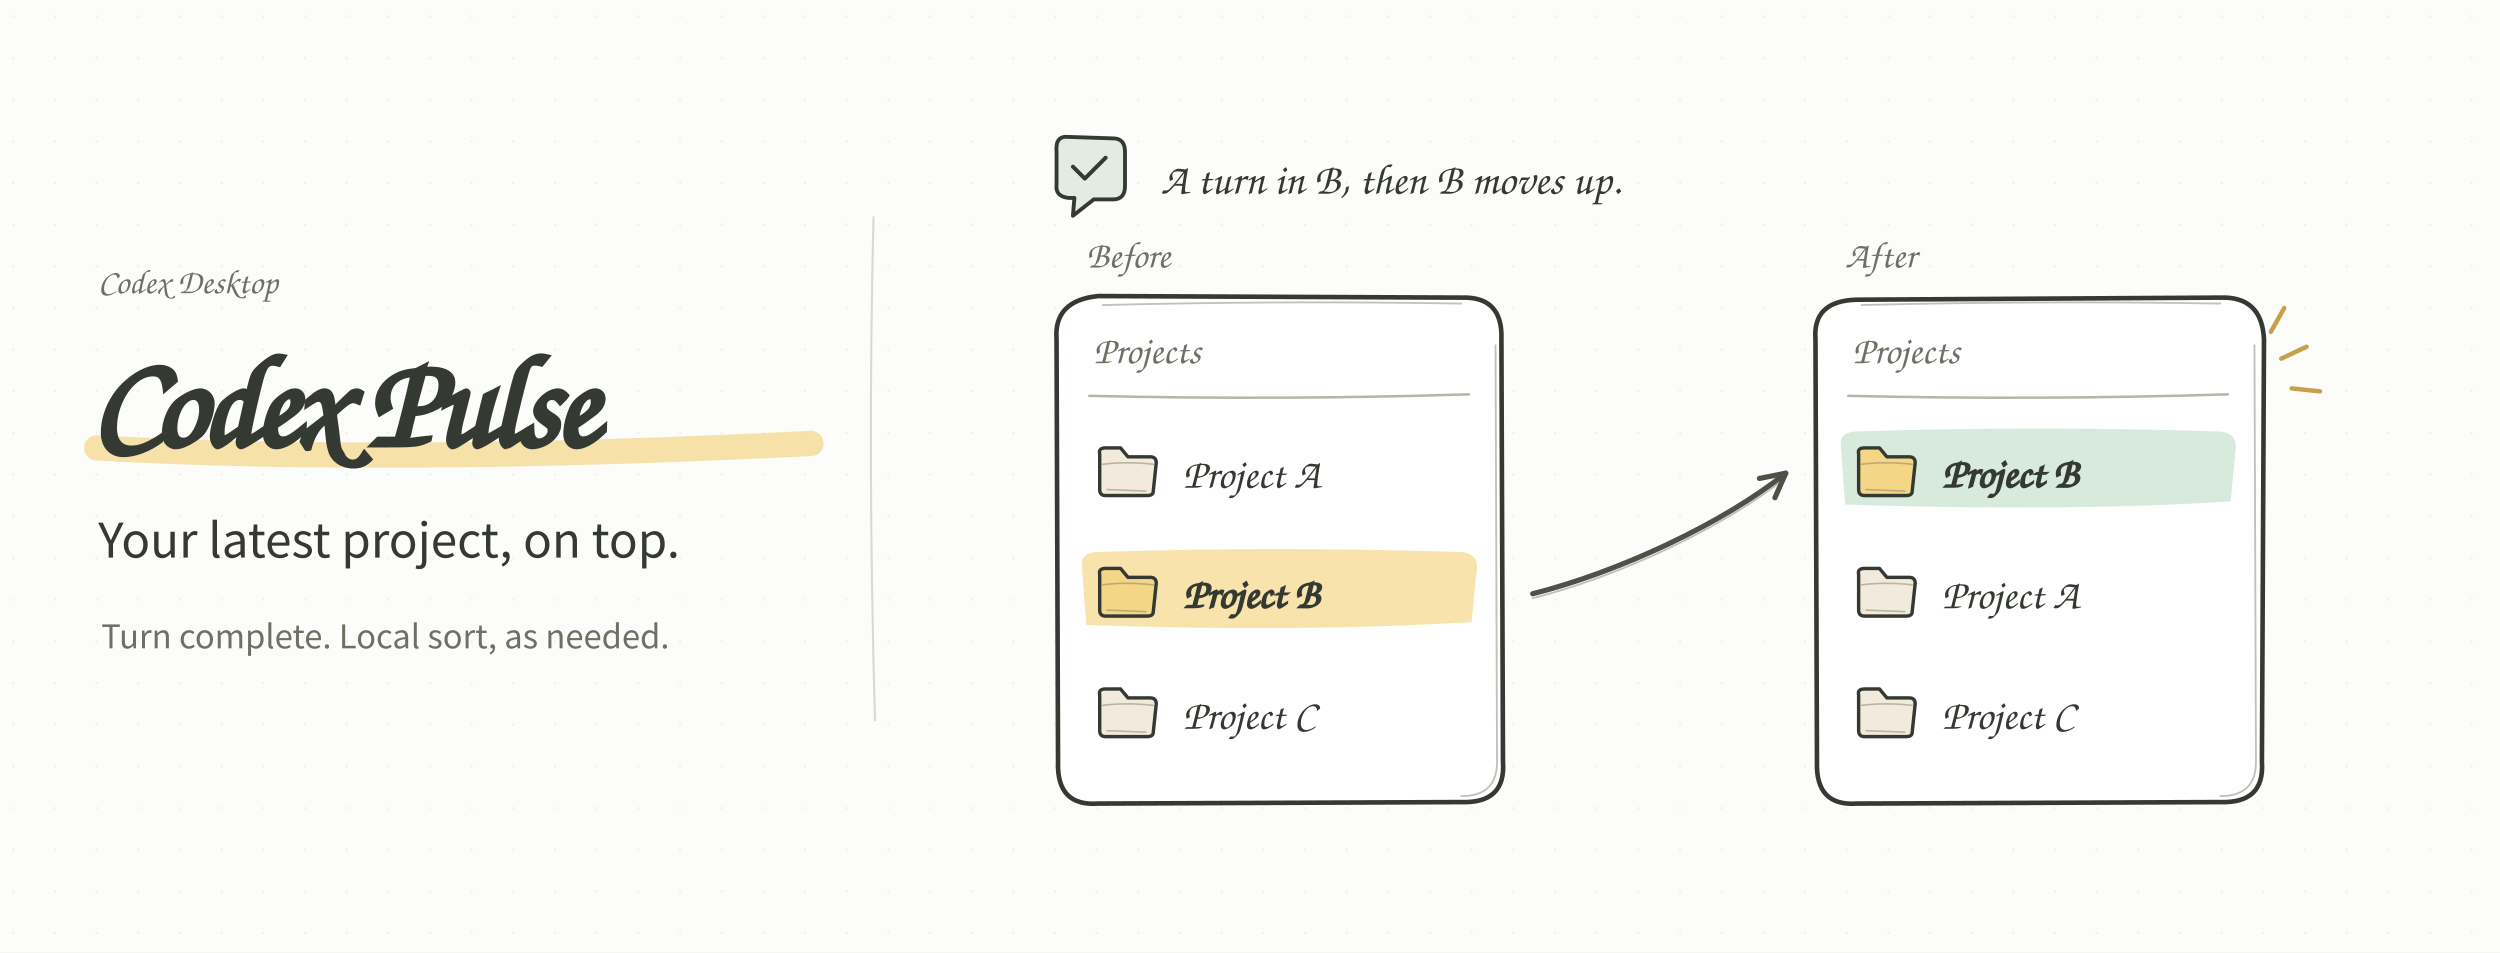
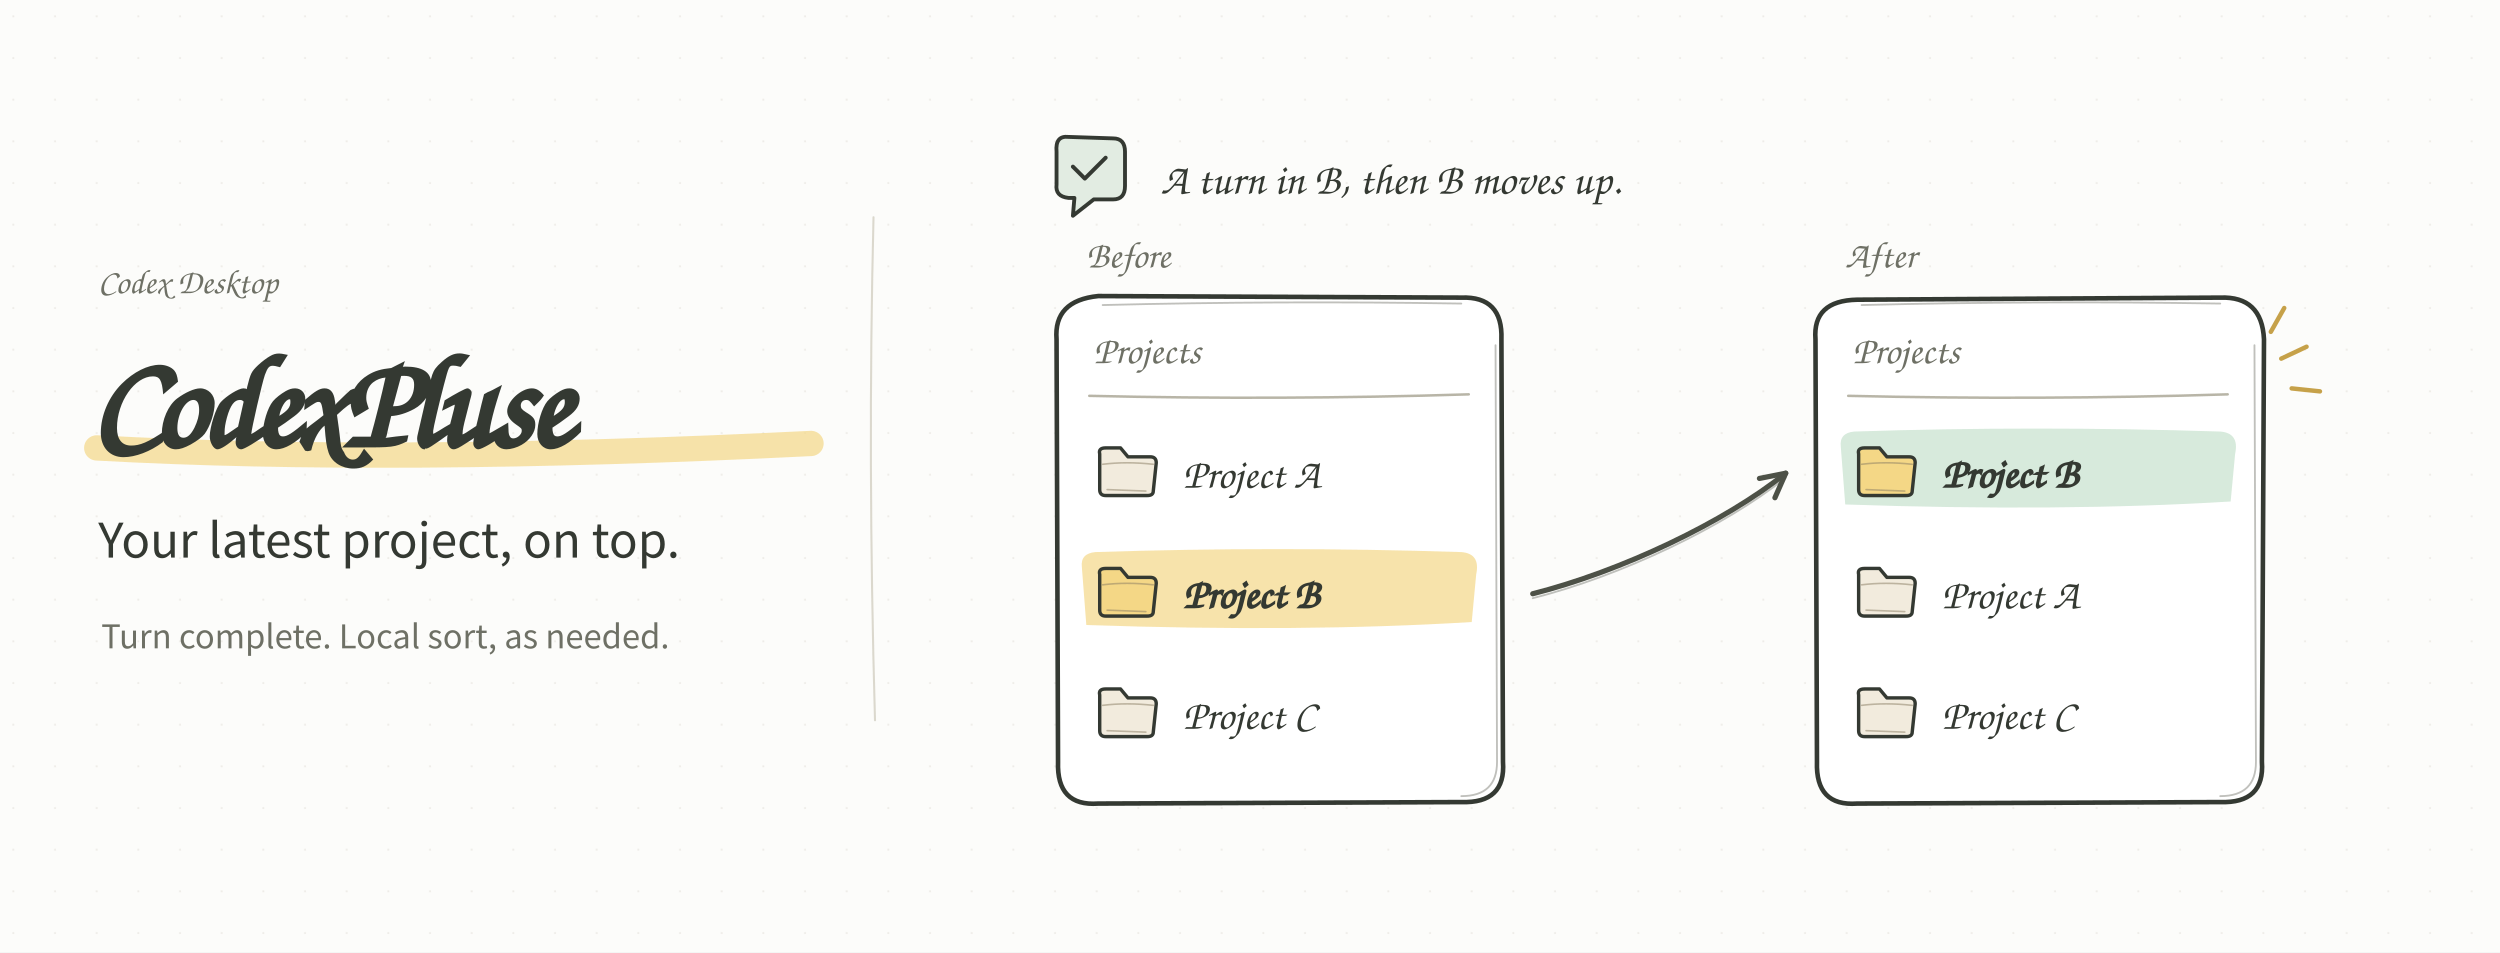
<svg xmlns="http://www.w3.org/2000/svg" width="1680" height="640" viewBox="0 0 1680 640" role="img" aria-labelledby="hero-en-title">
  <rect width="1680" height="640" fill="#FCFCFA" />
  <defs>
    <pattern id="hero-en-paper-dots" width="28" height="28" patternUnits="userSpaceOnUse">
      <circle cx="9" cy="11" r=".7" fill="#A69C87" opacity=".16" />
    </pattern>
  </defs>
  <rect width="1680" height="640" fill="url(#hero-en-paper-dots)" />
  <path d="M65 301 Q264 312 545 298" fill="none" stroke="#F4D786" stroke-width="17" opacity="0.7" stroke-linecap="round" stroke-linejoin="round" />
  <path d="M587 146 Q583 309 588 484" fill="none" stroke="#C9C5B6" stroke-width="1.4" opacity="0.65" stroke-linecap="round" stroke-linejoin="round" />
  <g transform="rotate(0 860 370)">
    <path d="M738 198.95 Q708 202 710 228 L711 512 Q710 542 738 540 L982 539 Q1012 540 1010 512 L1008.95 228 Q1010 199 982 200 Z" fill="#FFFFFF" stroke="#343932" stroke-width="3.1" opacity="1" stroke-linecap="round" stroke-linejoin="round" />
    <path d="M741 205 Q860 202 982 204 M1005 232 L1006 512 Q1006 535 982 535" fill="none" stroke="#68695F" stroke-width="1.25" opacity="0.42" stroke-linecap="round" stroke-linejoin="round" />
  </g>
  <path d="M732 266 Q860 269 987 265" fill="none" stroke="#B8B5A7" stroke-width="1.7" opacity="1" stroke-linecap="round" stroke-linejoin="round" />
  <g transform="translate(738 298)">
    <path d="M1 7 Q0 3 5 3 L15 3 L20 9 L35 9 Q39 9 39 13 L37 32 Q37 35 33 35 L5 35 Q1 35 1 31 Z" fill="#F2EBDD" stroke="#343932" stroke-width="2.3" opacity="1" stroke-linecap="round" stroke-linejoin="round" />
    <path d="M3 14 Q19 12 37 14 M6 31 L32 32" fill="none" stroke="#887C62" stroke-width="1.1" opacity="0.5" stroke-linecap="round" stroke-linejoin="round" />
  </g>
  <path d="M736 371 Q858 367 982 371       Q995 372 992 386 L989 418       Q875 425 730 420 L727 381 Q726 372 736 371 Z" fill="#F6DE9B" stroke="#343932" stroke-width="0" opacity="0.84" stroke-linecap="round" stroke-linejoin="round" />
  <g transform="translate(738 379)">
    <path d="M1 7 Q0 3 5 3 L15 3 L20 9 L35 9 Q39 9 39 13 L37 32 Q37 35 33 35 L5 35 Q1 35 1 31 Z" fill="#F4D786" stroke="#343932" stroke-width="2.3" opacity="1" stroke-linecap="round" stroke-linejoin="round" />
    <path d="M3 14 Q19 12 37 14 M6 31 L32 32" fill="none" stroke="#887C62" stroke-width="1.1" opacity="0.5" stroke-linecap="round" stroke-linejoin="round" />
  </g>
  <g transform="translate(738 460)">
    <path d="M1 7 Q0 3 5 3 L15 3 L20 9 L35 9 Q39 9 39 13 L37 32 Q37 35 33 35 L5 35 Q1 35 1 31 Z" fill="#F2EBDD" stroke="#343932" stroke-width="2.3" opacity="1" stroke-linecap="round" stroke-linejoin="round" />
    <path d="M3 14 Q19 12 37 14 M6 31 L32 32" fill="none" stroke="#887C62" stroke-width="1.1" opacity="0.5" stroke-linecap="round" stroke-linejoin="round" />
  </g>
  <g transform="rotate(0 1370 370)">
    <path d="M1248 201.4 Q1218 202 1220 228 L1221 512 Q1220 542 1248 540 L1492 539 Q1522 540 1520 512 L1521.4 228 Q1520 199 1492 200 Z" fill="#FFFFFF" stroke="#343932" stroke-width="3.1" opacity="1" stroke-linecap="round" stroke-linejoin="round" />
    <path d="M1251 205 Q1370 202 1492 204 M1515 232 L1516 512 Q1516 535 1492 535" fill="none" stroke="#68695F" stroke-width="1.25" opacity="0.42" stroke-linecap="round" stroke-linejoin="round" />
  </g>
  <path d="M1242 266 Q1370 269 1497 265" fill="none" stroke="#B8B5A7" stroke-width="1.7" opacity="1" stroke-linecap="round" stroke-linejoin="round" />
  <path d="M1246 290 Q1368 286 1492 290       Q1505 291 1502 305 L1499 337       Q1385 344 1240 339 L1237 300 Q1236 291 1246 290 Z" fill="#CFE6D5" stroke="#343932" stroke-width="0" opacity="0.84" stroke-linecap="round" stroke-linejoin="round" />
  <g transform="translate(1248 298)">
    <path d="M1 7 Q0 3 5 3 L15 3 L20 9 L35 9 Q39 9 39 13 L37 32 Q37 35 33 35 L5 35 Q1 35 1 31 Z" fill="#F4D786" stroke="#343932" stroke-width="2.3" opacity="1" stroke-linecap="round" stroke-linejoin="round" />
    <path d="M3 14 Q19 12 37 14 M6 31 L32 32" fill="none" stroke="#887C62" stroke-width="1.1" opacity="0.5" stroke-linecap="round" stroke-linejoin="round" />
  </g>
  <g transform="translate(1248 379)">
    <path d="M1 7 Q0 3 5 3 L15 3 L20 9 L35 9 Q39 9 39 13 L37 32 Q37 35 33 35 L5 35 Q1 35 1 31 Z" fill="#F2EBDD" stroke="#343932" stroke-width="2.3" opacity="1" stroke-linecap="round" stroke-linejoin="round" />
    <path d="M3 14 Q19 12 37 14 M6 31 L32 32" fill="none" stroke="#887C62" stroke-width="1.1" opacity="0.5" stroke-linecap="round" stroke-linejoin="round" />
  </g>
  <g transform="translate(1248 460)">
    <path d="M1 7 Q0 3 5 3 L15 3 L20 9 L35 9 Q39 9 39 13 L37 32 Q37 35 33 35 L5 35 Q1 35 1 31 Z" fill="#F2EBDD" stroke="#343932" stroke-width="2.3" opacity="1" stroke-linecap="round" stroke-linejoin="round" />
    <path d="M3 14 Q19 12 37 14 M6 31 L32 32" fill="none" stroke="#887C62" stroke-width="1.1" opacity="0.5" stroke-linecap="round" stroke-linejoin="round" />
  </g>
  <path d="M1030 399 C1089.562 383.913 1159.262 350.703 1200 318" fill="none" stroke="#4D5147" stroke-width="3.5" opacity="1" stroke-linecap="round" stroke-linejoin="round" />
  <g transform="translate(0 3)">
    <path d="M1030 399 C1089.562 383.913 1159.262 350.703 1200 318" fill="none" stroke="#4D5147" stroke-width="1.25" opacity="0.35" stroke-linecap="round" stroke-linejoin="round" />
  </g>
  <path d="M1192.753 334.477 L1200 318 L1182.346 321.513" fill="none" stroke="#4D5147" stroke-width="3.5" opacity="1" stroke-linecap="round" stroke-linejoin="round" />
  <g transform="translate(-113 30)">
    <path d="M831 62 Q822 61 823 72 L823 94 Q822 102 831 103 L835 103 L834 115 L848 104 L861 104 Q869 104 869 95 L869 72 Q869 63 861 63 Z" fill="#E2ECE2" stroke="#343932" stroke-width="2.6" opacity="1" stroke-linecap="round" stroke-linejoin="round" />
    <path d="M834 82 L842 90 L856 76" fill="none" stroke="#343932" stroke-width="2.7" opacity="1" stroke-linecap="round" stroke-linejoin="round" />
  </g>
  <path d="M1533 241 L1550 233 M1526 223 L1535 207 M1540 261 L1559 263" fill="none" stroke="#C6A149" stroke-width="3" opacity="1" stroke-linecap="round" stroke-linejoin="round" />
  <g data-fly-label="0" transform="rotate(0 303.5 189)">
    <text x="66" y="197.05" text-anchor="start" font-family="Comic Sans MS, Segoe Print, cursive, cursive" font-size="23" font-weight="400" font-style="normal" letter-spacing="0" fill="#6E7065">
      <tspan x="66" dy="0">Codex Desktop</tspan>
    </text>
  </g>
  <g data-fly-label="1" transform="rotate(0 312.5 270)">
    <text x="60" y="300.8" text-anchor="start" font-family="Comic Sans MS, Segoe Print, cursive, cursive" font-size="88" font-weight="700" font-style="normal" letter-spacing="-3" fill="#343932">
-       <tspan x="60" dy="0">Codex Pulse</tspan>
+       <tspan x="60" dy="0">CodexPluse</tspan>
    </text>
  </g>
  <g data-fly-label="2" transform="rotate(0 303.5 363.5)">
    <text x="66" y="374.7" text-anchor="start" font-family="Microsoft YaHei, PingFang SC, Noto Sans CJK SC, sans-serif, cursive" font-size="32" font-weight="400" font-style="normal" letter-spacing="0" fill="#343932">
      <tspan x="66" dy="0">Your latest project, on top.</tspan>
    </text>
  </g>
  <g data-fly-label="3" transform="rotate(0 308 428)">
    <text x="68" y="435.7" text-anchor="start" font-family="Microsoft YaHei, PingFang SC, Noto Sans CJK SC, sans-serif, cursive" font-size="22" font-weight="400" font-style="normal" letter-spacing="0" fill="#6E7065">
      <tspan x="68" dy="0">Turn complete. Local sort, as needed.</tspan>
    </text>
  </g>
  <g data-fly-label="4" transform="rotate(0 1185 120)">
    <text x="780" y="130.15" text-anchor="start" font-family="Comic Sans MS, Segoe Print, cursive, cursive" font-size="29" font-weight="400" font-style="normal" letter-spacing="0" fill="#343932">
      <tspan x="780" dy="0">A turn in B, then B moves up.</tspan>
    </text>
  </g>
  <g data-fly-label="5" transform="rotate(0 855 171)">
    <text x="730" y="179.75" text-anchor="start" font-family="Comic Sans MS, Segoe Print, cursive, cursive" font-size="25" font-weight="400" font-style="normal" letter-spacing="0" fill="#6E7065">
      <tspan x="730" dy="0">Before</tspan>
    </text>
  </g>
  <g data-fly-label="6" transform="rotate(0 1365 171)">
    <text x="1240" y="179.75" text-anchor="start" font-family="Comic Sans MS, Segoe Print, cursive, cursive" font-size="25" font-weight="400" font-style="normal" letter-spacing="0" fill="#6E7065">
      <tspan x="1240" dy="0">After</tspan>
    </text>
  </g>
  <g data-fly-label="7" transform="rotate(0 845 235)">
    <text x="735" y="244.1" text-anchor="start" font-family="Comic Sans MS, Segoe Print, cursive, cursive" font-size="26" font-weight="400" font-style="normal" letter-spacing="0" fill="#6E7065">
      <tspan x="735" dy="0">Projects</tspan>
    </text>
  </g>
  <g data-fly-label="8" transform="rotate(0 892 318)">
    <text x="795" y="327.8" text-anchor="start" font-family="Comic Sans MS, Segoe Print, cursive, cursive" font-size="28" font-weight="400" font-style="normal" letter-spacing="0" fill="#343932">
      <tspan x="795" dy="0">Project A</tspan>
    </text>
  </g>
  <g data-fly-label="9" transform="rotate(0 892 399)">
    <text x="795" y="408.8" text-anchor="start" font-family="Comic Sans MS, Segoe Print, cursive, cursive" font-size="28" font-weight="700" font-style="normal" letter-spacing="0" fill="#343932">
      <tspan x="795" dy="0">Project B</tspan>
    </text>
  </g>
  <g data-fly-label="10" transform="rotate(0 892 480)">
    <text x="795" y="489.8" text-anchor="start" font-family="Comic Sans MS, Segoe Print, cursive, cursive" font-size="28" font-weight="400" font-style="normal" letter-spacing="0" fill="#343932">
      <tspan x="795" dy="0">Project C</tspan>
    </text>
  </g>
  <g data-fly-label="11" transform="rotate(0 1355 235)">
    <text x="1245" y="244.1" text-anchor="start" font-family="Comic Sans MS, Segoe Print, cursive, cursive" font-size="26" font-weight="400" font-style="normal" letter-spacing="0" fill="#6E7065">
      <tspan x="1245" dy="0">Projects</tspan>
    </text>
  </g>
  <g data-fly-label="12" transform="rotate(0 1402 318)">
    <text x="1305" y="327.8" text-anchor="start" font-family="Comic Sans MS, Segoe Print, cursive, cursive" font-size="28" font-weight="700" font-style="normal" letter-spacing="0" fill="#343932">
      <tspan x="1305" dy="0">Project B</tspan>
    </text>
  </g>
  <g data-fly-label="13" transform="rotate(0 1402 399)">
    <text x="1305" y="408.8" text-anchor="start" font-family="Comic Sans MS, Segoe Print, cursive, cursive" font-size="28" font-weight="400" font-style="normal" letter-spacing="0" fill="#343932">
      <tspan x="1305" dy="0">Project A</tspan>
    </text>
  </g>
  <g data-fly-label="14" transform="rotate(0 1402 480)">
    <text x="1305" y="489.8" text-anchor="start" font-family="Comic Sans MS, Segoe Print, cursive, cursive" font-size="28" font-weight="400" font-style="normal" letter-spacing="0" fill="#343932">
      <tspan x="1305" dy="0">Project C</tspan>
    </text>
  </g>
</svg>
